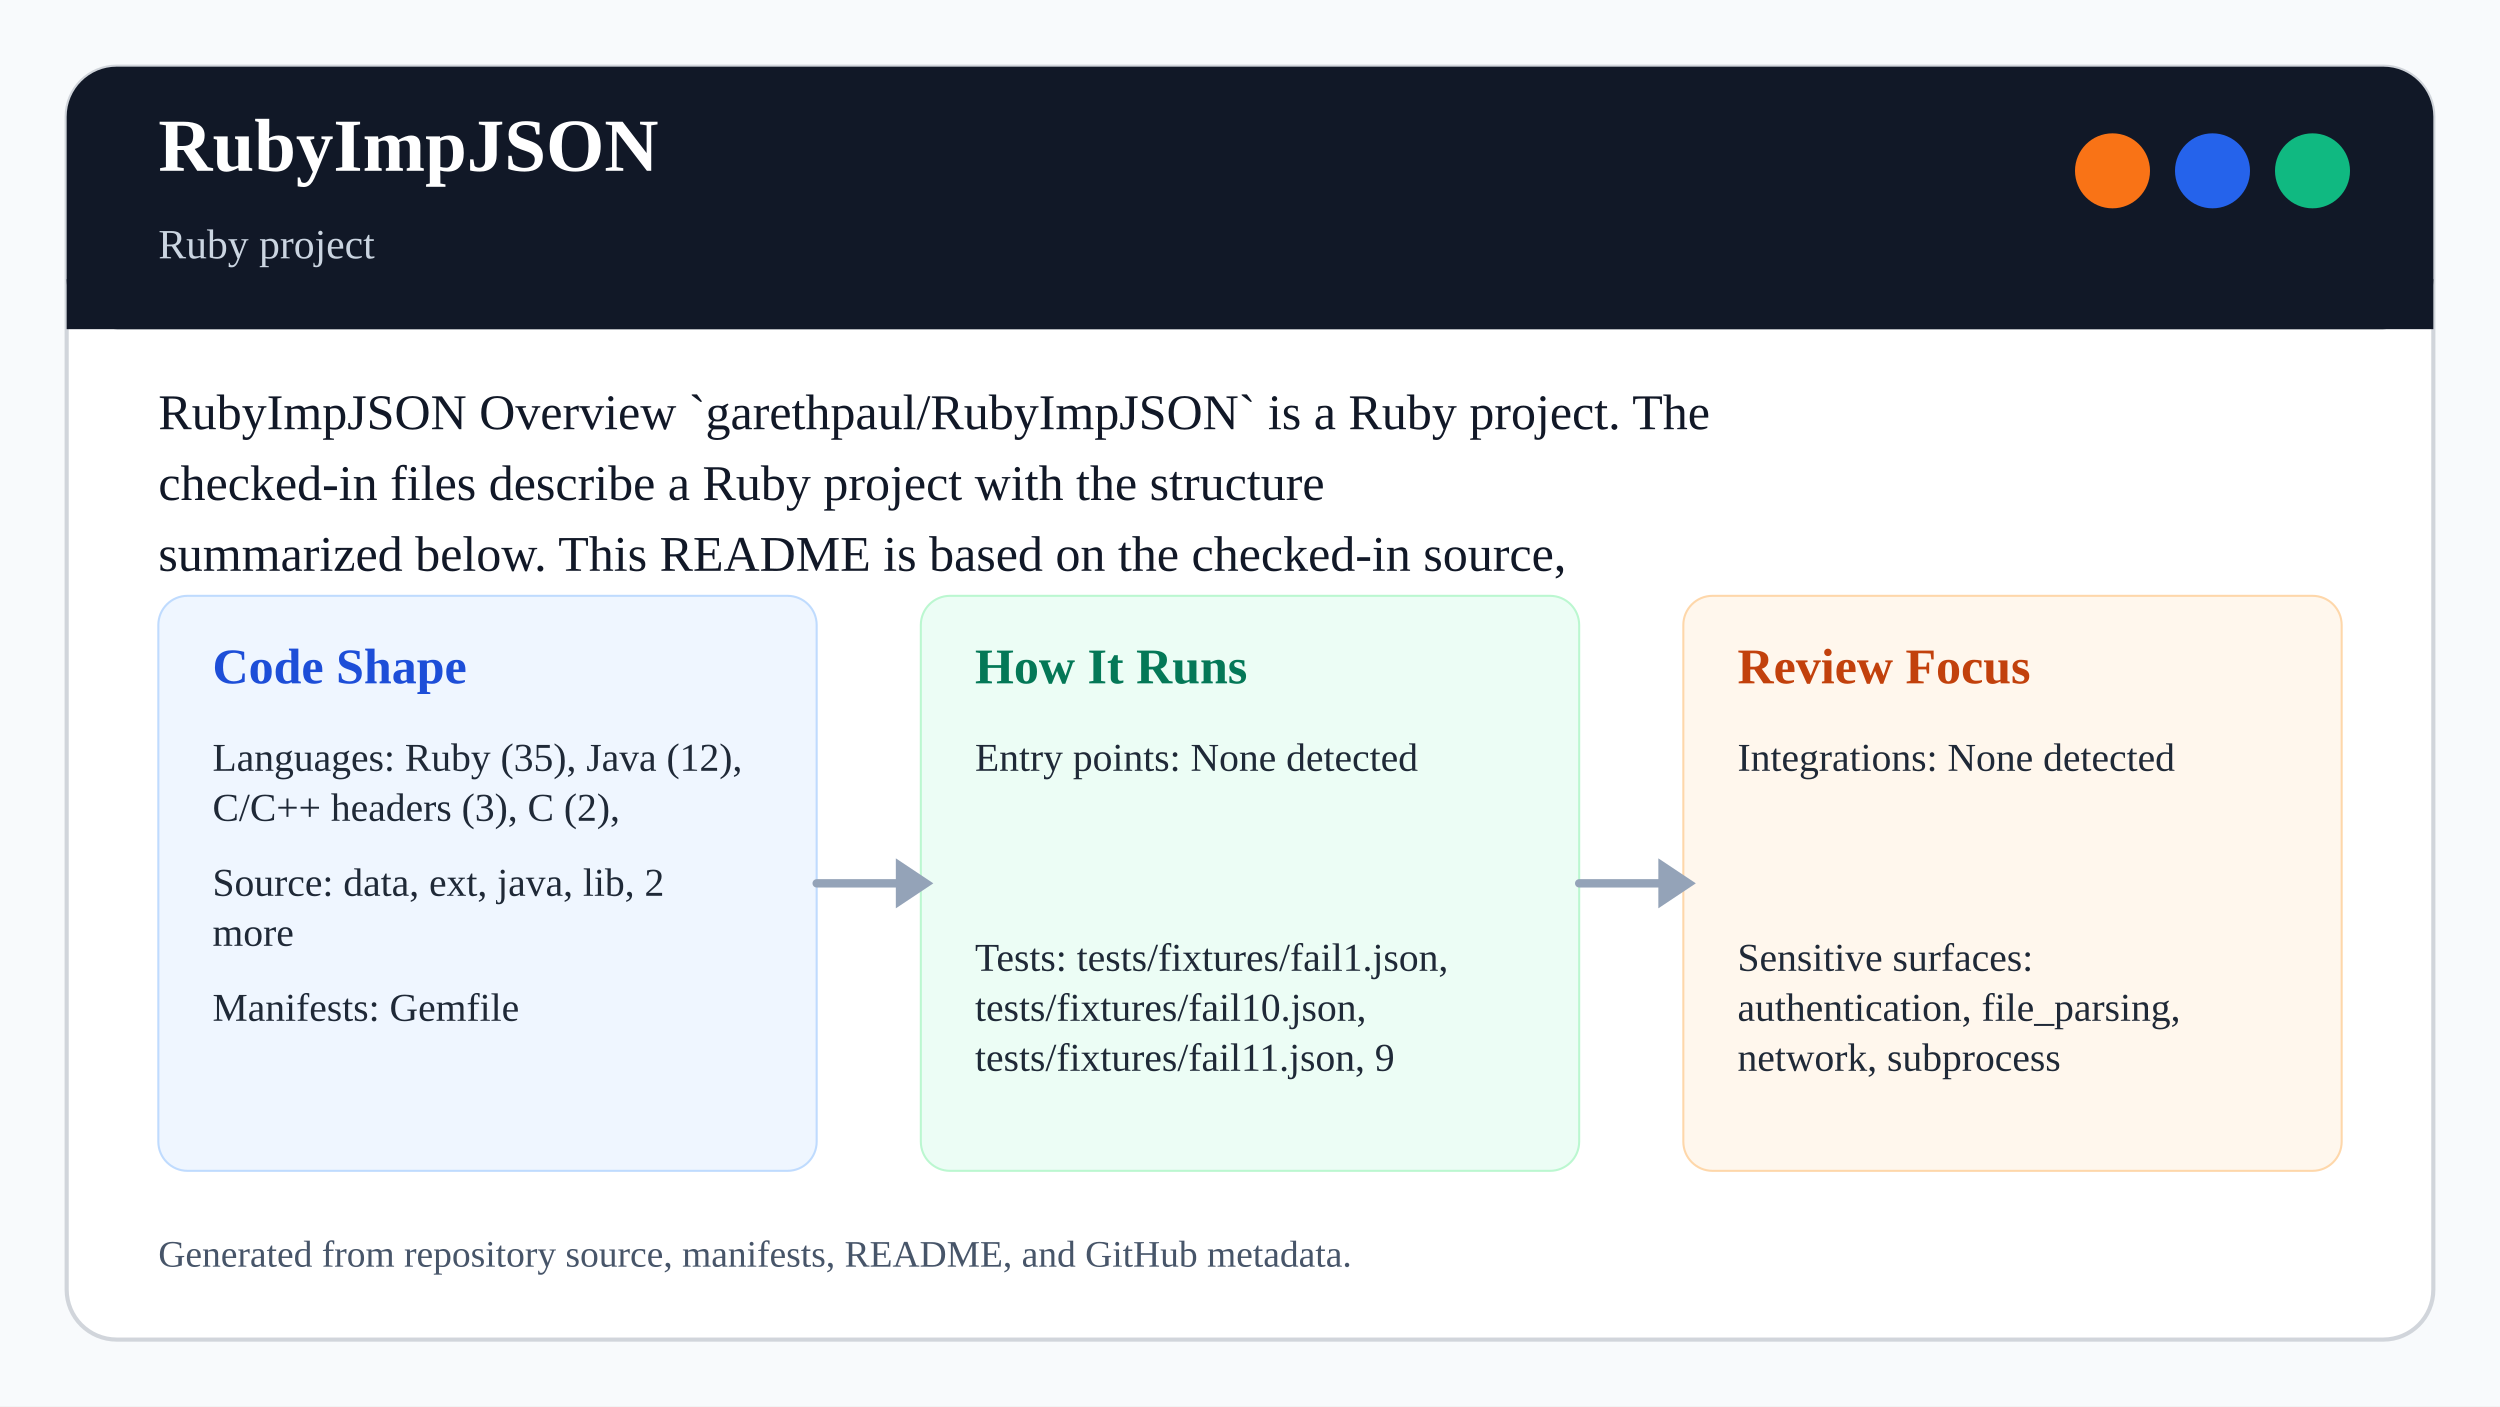
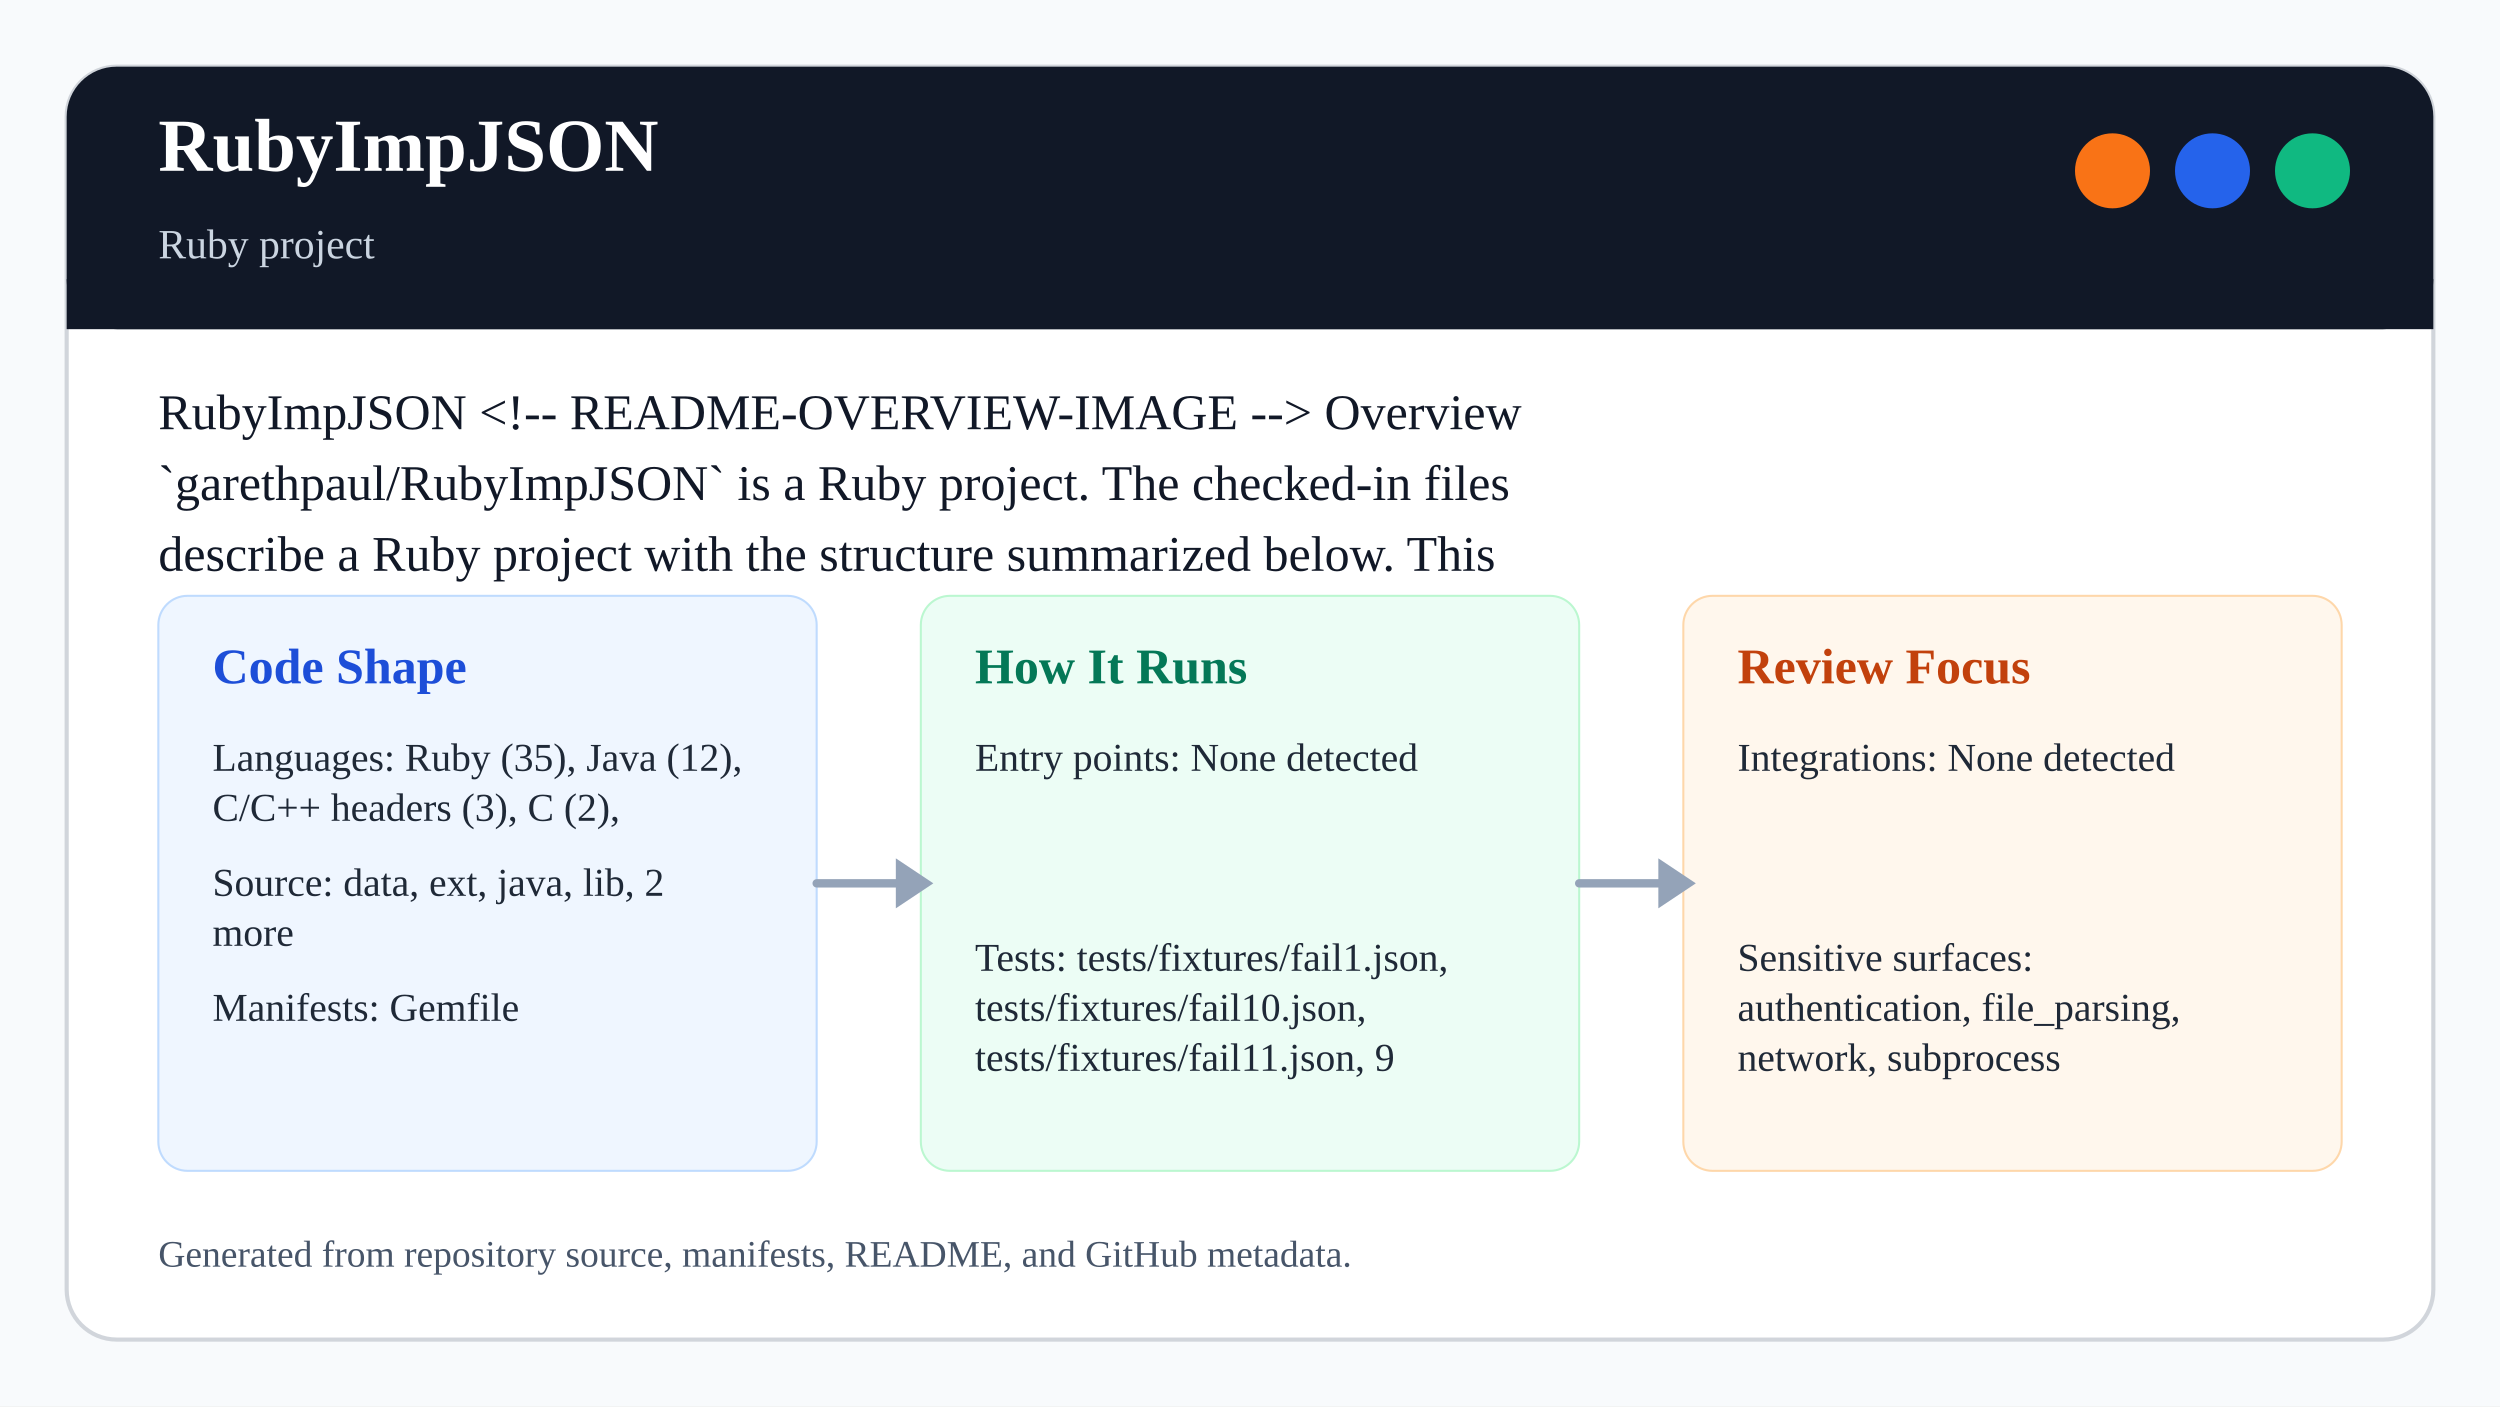
<svg xmlns="http://www.w3.org/2000/svg" width="1200" height="675" viewBox="0 0 1200 675" role="img" aria-labelledby="title desc">
  <rect width="1200" height="675" fill="#f8fafc" />
  <rect x="32" y="32" width="1136" height="611" rx="24" fill="#ffffff" stroke="#d1d5db" stroke-width="2" />
  <rect x="32" y="32" width="1136" height="126" rx="24" fill="#111827" />
  <path d="M32 134h1136v24H32z" fill="#111827" />
  <circle cx="1062" cy="82" r="18" fill="#2563eb" />
  <circle cx="1110" cy="82" r="18" fill="#10b981" />
  <circle cx="1014" cy="82" r="18" fill="#f97316" />
  <text x="76" y="82" font-size="36" fill="#ffffff" font-weight="700">RubyImpJSON</text>
  <text x="76" y="124" font-size="20" fill="#cbd5e1">Ruby project</text>
-   <text x="76" y="206" font-size="24" fill="#111827">RubyImpJSON Overview `garethpaul/RubyImpJSON` is a Ruby project. The</text>
-   <text x="76" y="240" font-size="24" fill="#111827">checked-in files describe a Ruby project with the structure</text>
-   <text x="76" y="274" font-size="24" fill="#111827">summarized below. This README is based on the checked-in source,</text>
+   <text x="76" y="206" font-size="24" fill="#111827">RubyImpJSON &lt;!-- README-OVERVIEW-IMAGE --&gt; Overview</text>
+   <text x="76" y="240" font-size="24" fill="#111827">`garethpaul/RubyImpJSON` is a Ruby project. The checked-in files</text>
+   <text x="76" y="274" font-size="24" fill="#111827">describe a Ruby project with the structure summarized below. This</text>
  <rect x="76" y="286" width="316" height="276" rx="14" fill="#eff6ff" stroke="#bfdbfe" />
  <text x="102" y="328" font-size="24" font-weight="700" fill="#1d4ed8">Code Shape</text>
  <text x="102" y="370" font-size="19" fill="#1f2937">Languages: Ruby (35), Java (12),</text>
  <text x="102" y="394" font-size="19" fill="#1f2937">C/C++ headers (3), C (2),</text>
  <text x="102" y="430" font-size="19" fill="#1f2937">Source: data, ext, java, lib, 2</text>
  <text x="102" y="454" font-size="19" fill="#1f2937">more</text>
  <text x="102" y="490" font-size="19" fill="#1f2937">Manifests: Gemfile</text>
  <rect x="442" y="286" width="316" height="276" rx="14" fill="#ecfdf5" stroke="#bbf7d0" />
  <text x="468" y="328" font-size="24" font-weight="700" fill="#047857">How It Runs</text>
  <text x="468" y="370" font-size="19" fill="#1f2937">Entry points: None detected</text>
  <text x="468" y="466" font-size="19" fill="#1f2937">Tests: tests/fixtures/fail1.json,</text>
  <text x="468" y="490" font-size="19" fill="#1f2937">tests/fixtures/fail10.json,</text>
  <text x="468" y="514" font-size="19" fill="#1f2937">tests/fixtures/fail11.json, 9</text>
  <rect x="808" y="286" width="316" height="276" rx="14" fill="#fff7ed" stroke="#fed7aa" />
  <text x="834" y="328" font-size="24" font-weight="700" fill="#c2410c">Review Focus</text>
  <text x="834" y="370" font-size="19" fill="#1f2937">Integrations: None detected</text>
  <text x="834" y="466" font-size="19" fill="#1f2937">Sensitive surfaces:</text>
  <text x="834" y="490" font-size="19" fill="#1f2937">authentication, file_parsing,</text>
  <text x="834" y="514" font-size="19" fill="#1f2937">network, subprocess</text>
  <path d="M392 424h50" stroke="#94a3b8" stroke-width="4" stroke-linecap="round" />
  <path d="M430 412l18 12-18 12z" fill="#94a3b8" />
  <path d="M758 424h50" stroke="#94a3b8" stroke-width="4" stroke-linecap="round" />
  <path d="M796 412l18 12-18 12z" fill="#94a3b8" />
  <text x="76" y="608" font-size="18" fill="#475569">Generated from repository source, manifests, README, and GitHub metadata.</text>
</svg>
